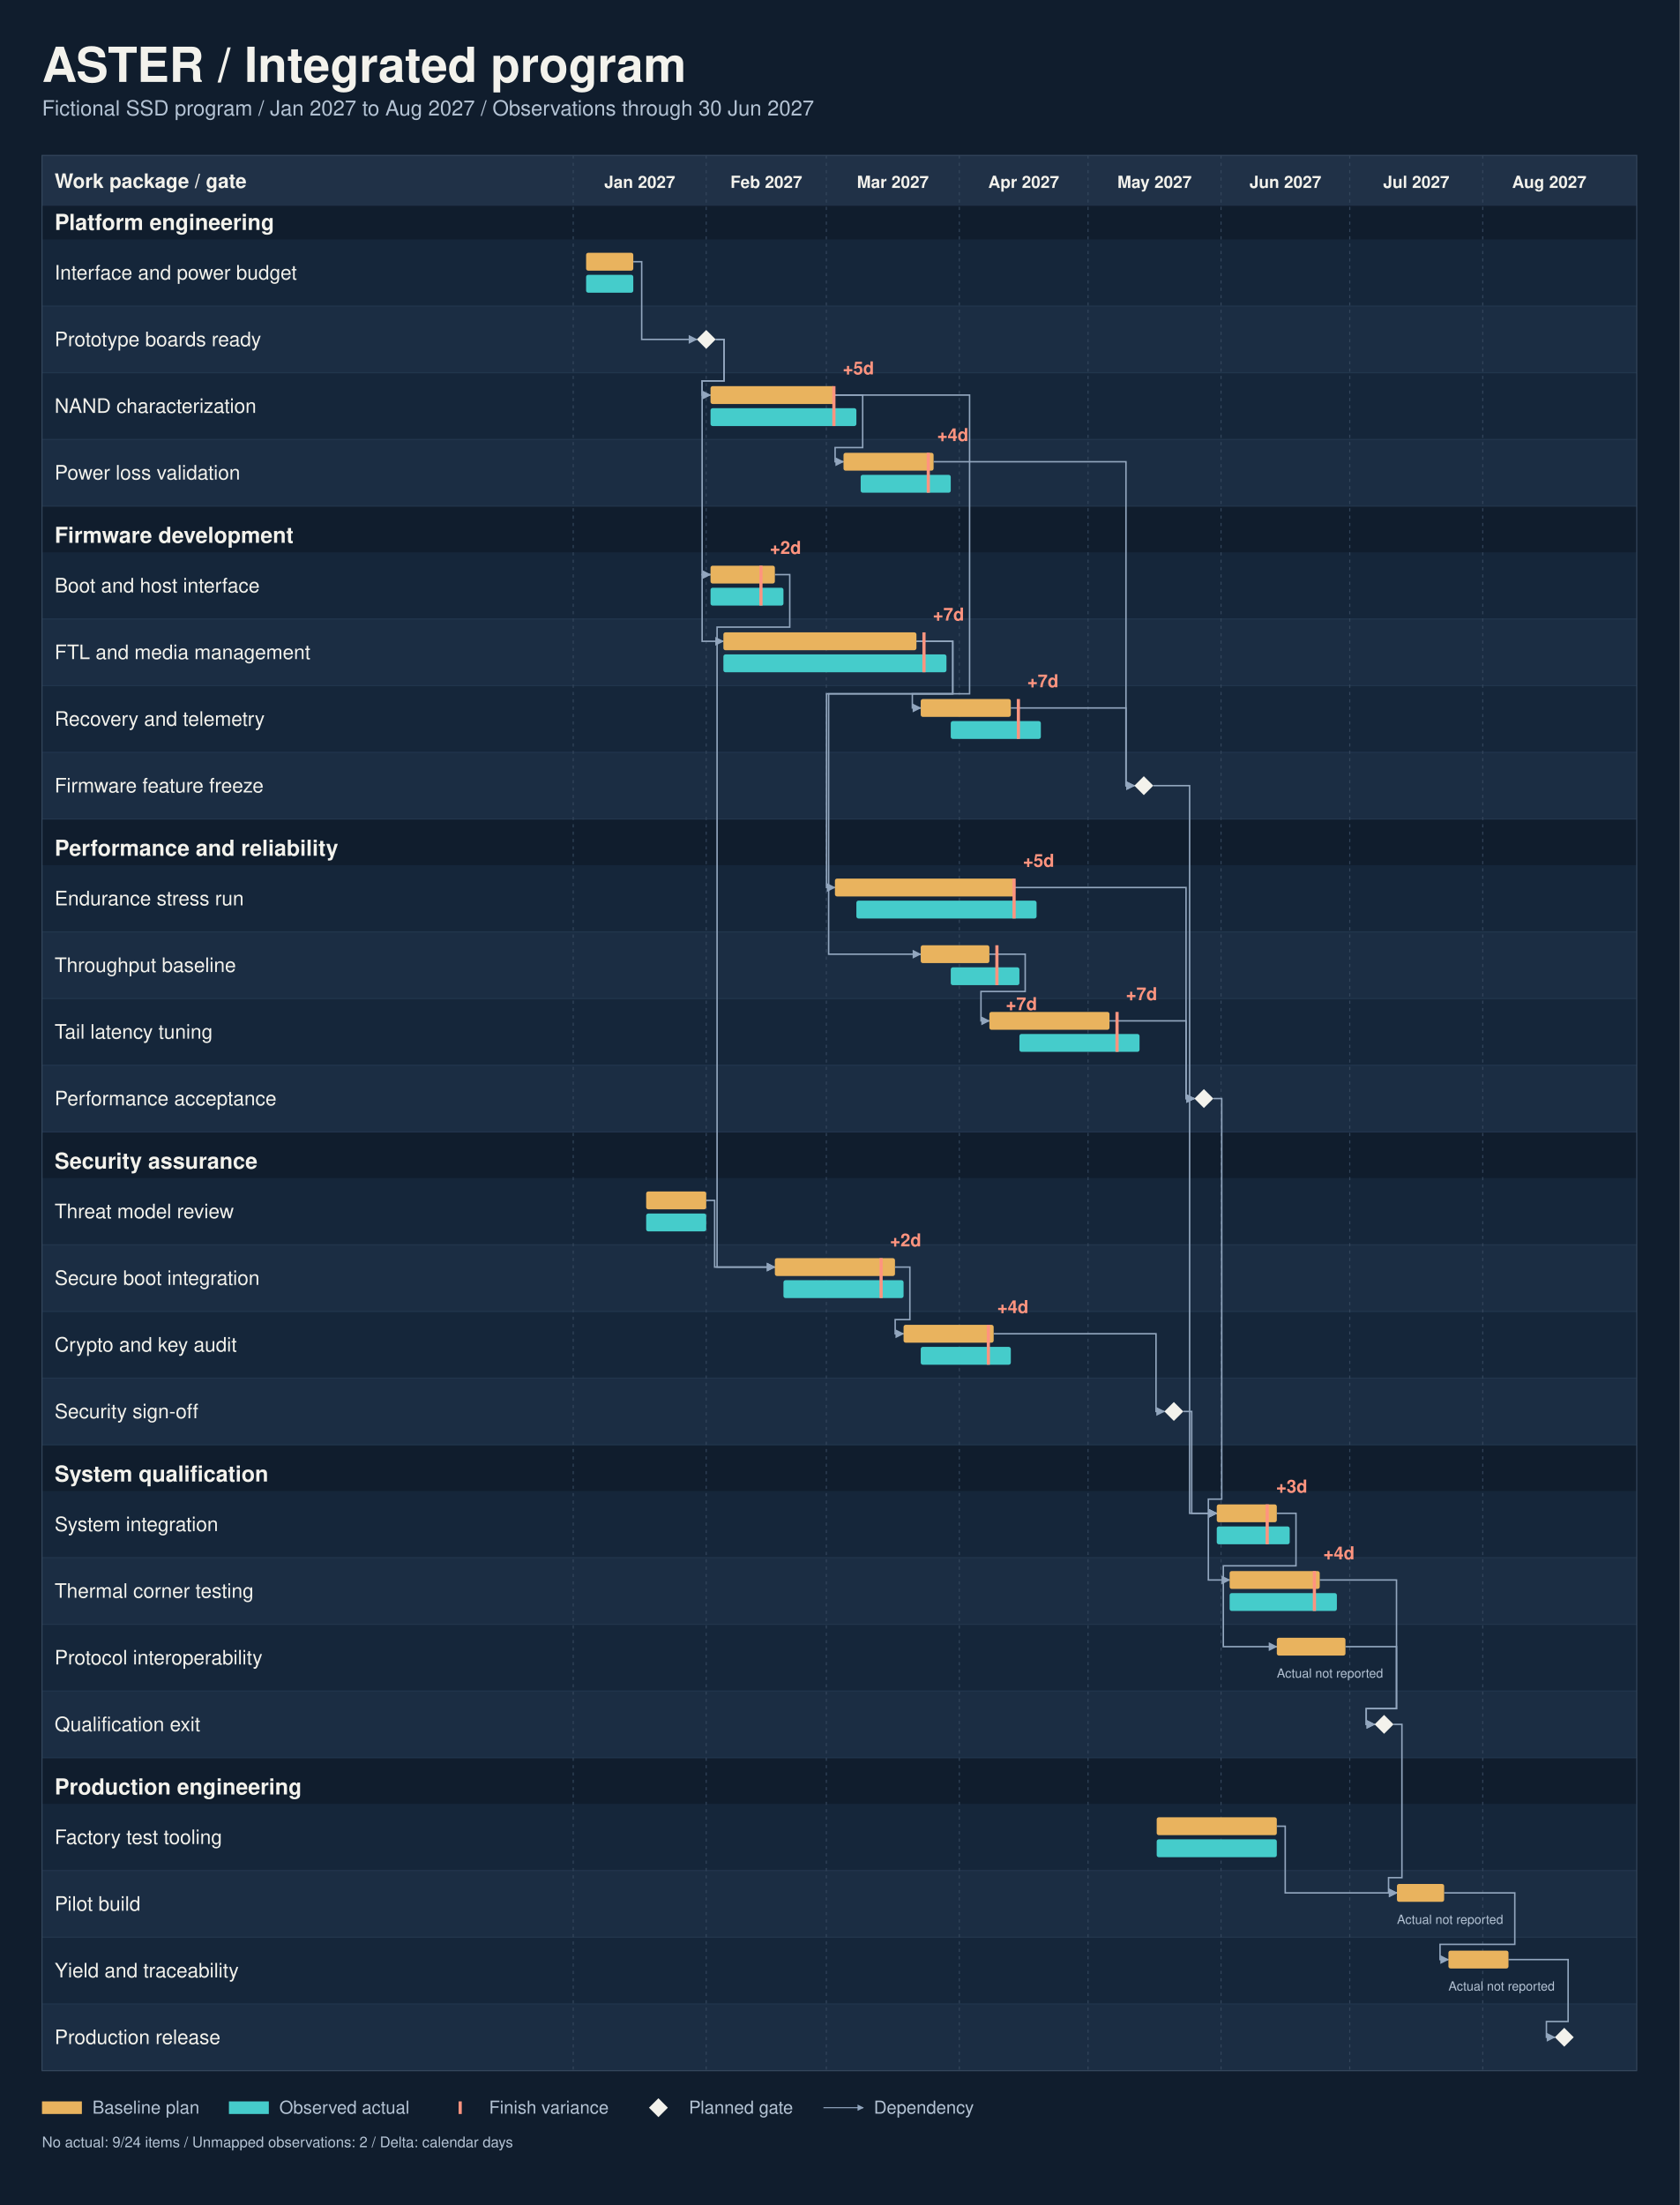
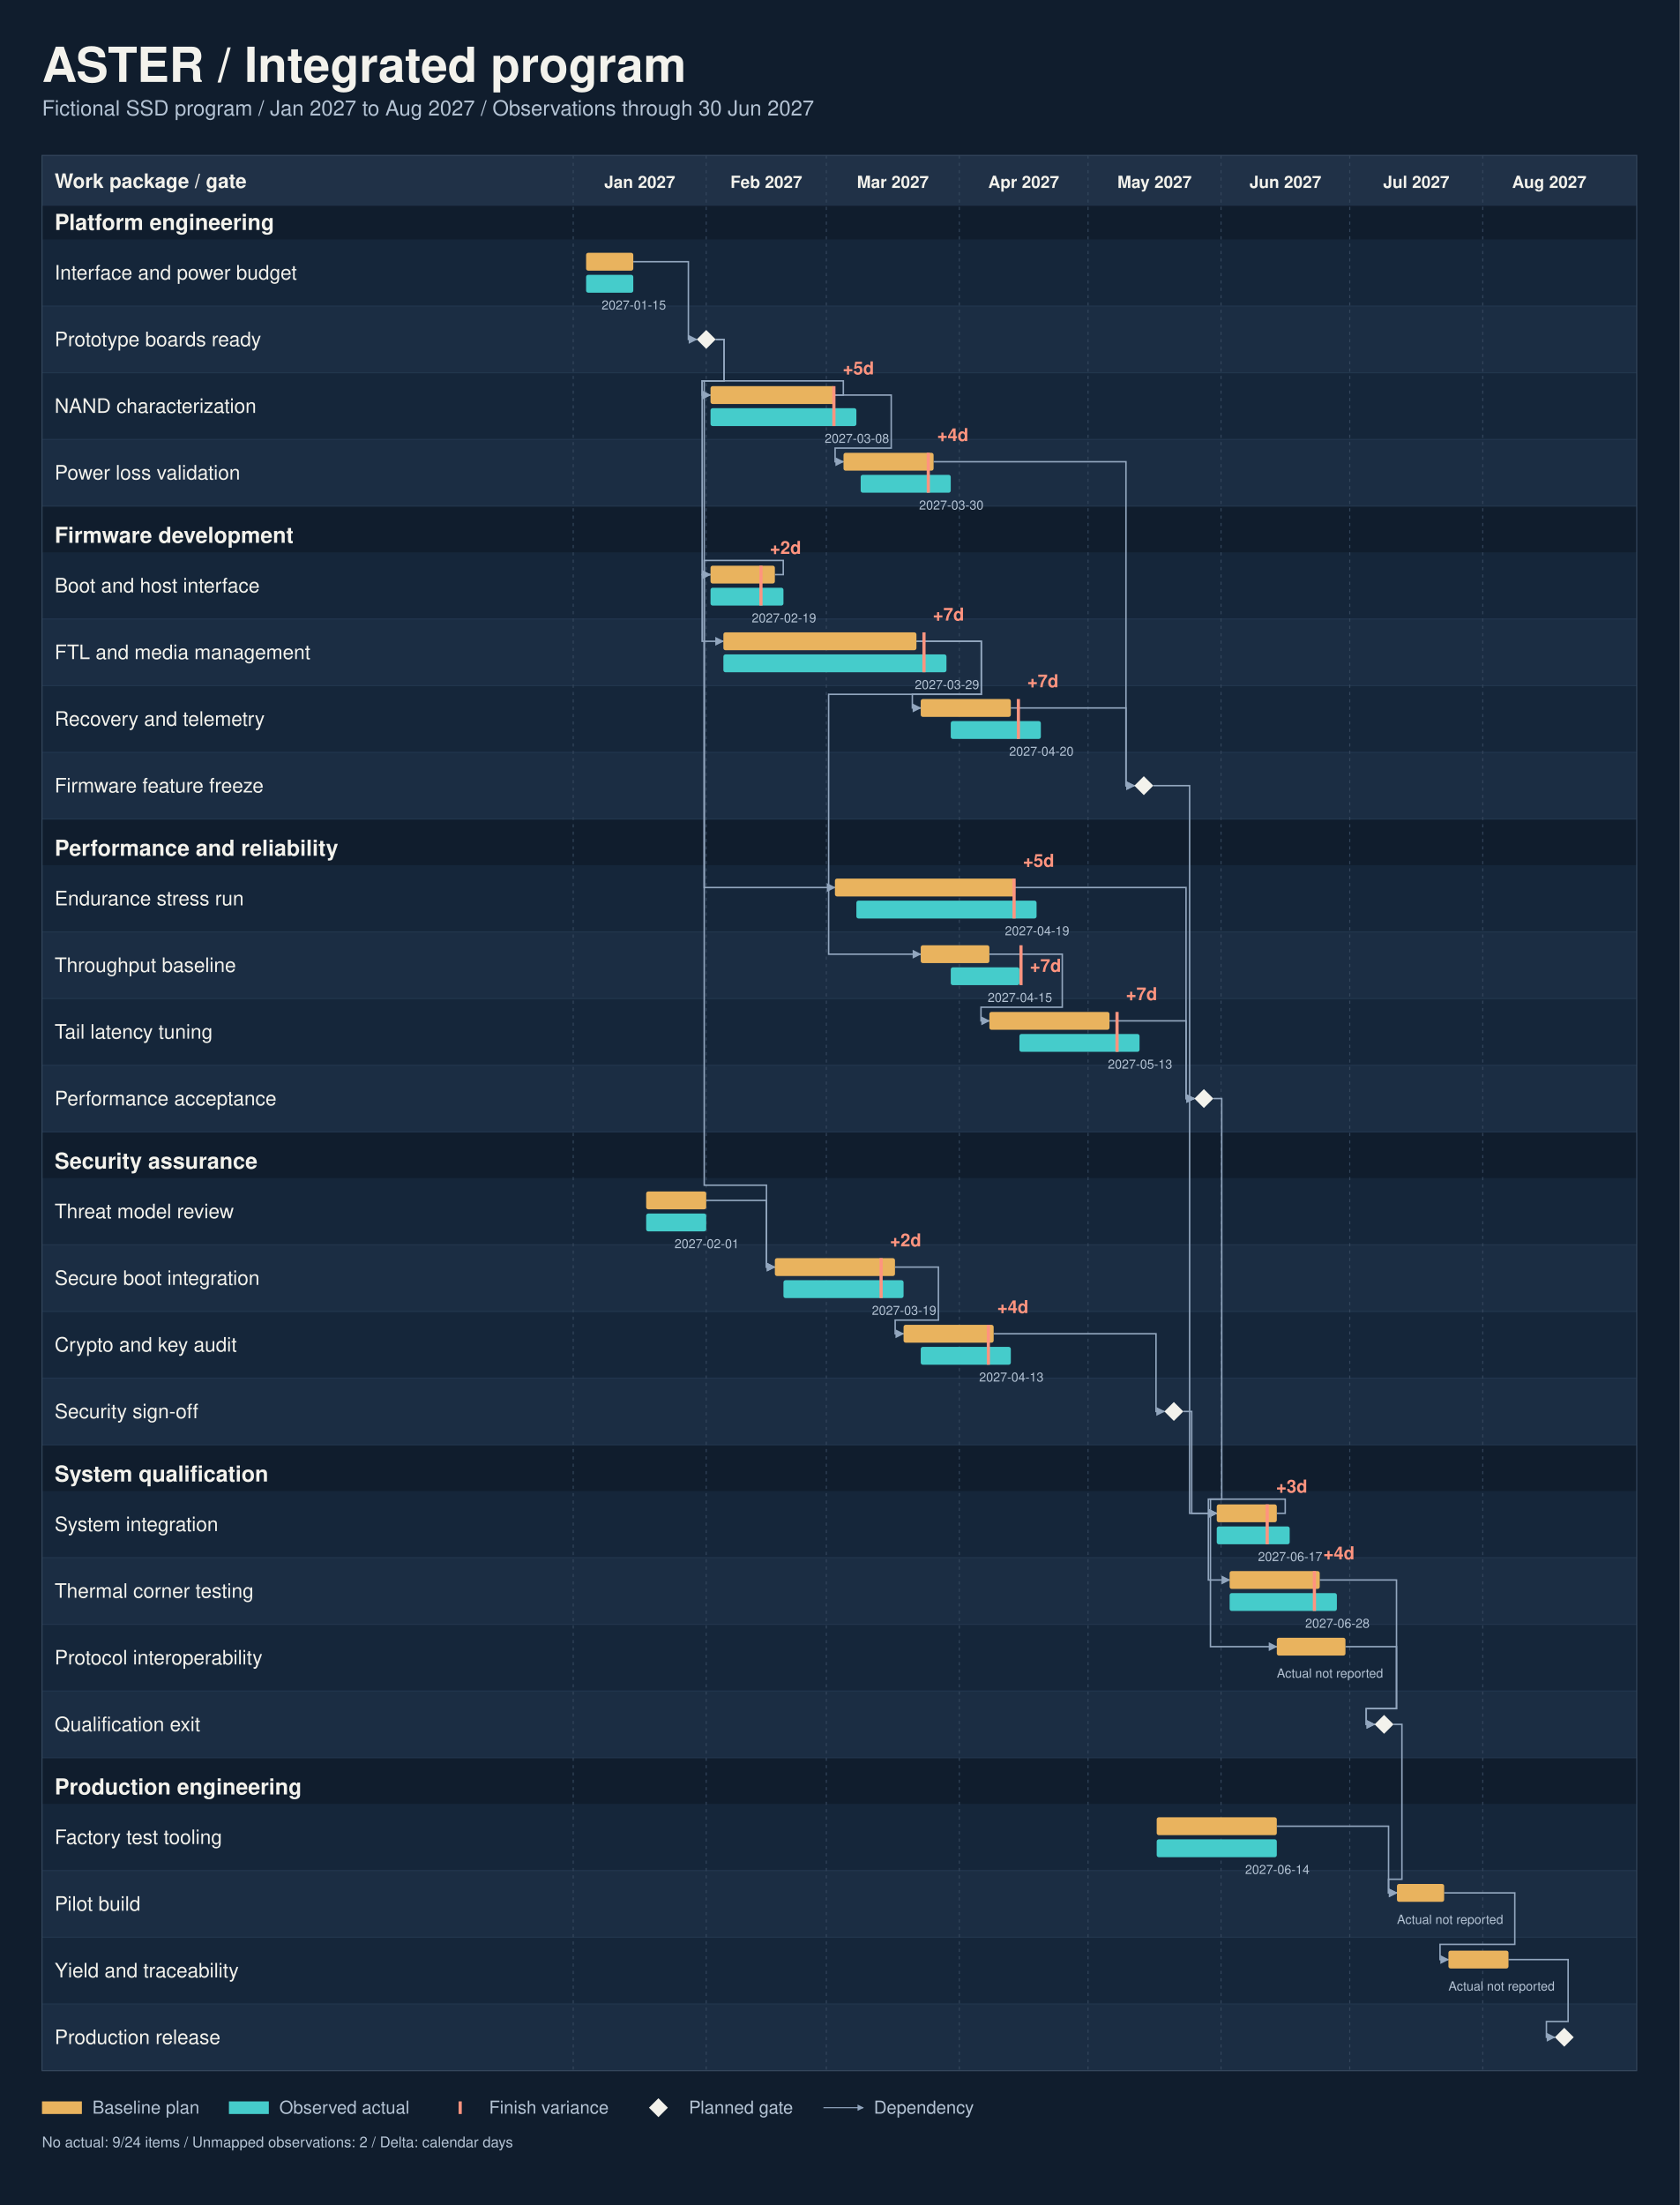
<svg xmlns="http://www.w3.org/2000/svg" width="1600" height="2100" viewBox="0 0 1600 2100" role="img" aria-labelledby="title desc">
  <defs>
    <marker id="dependency-arrow" markerWidth="6" markerHeight="6" refX="5.5" refY="3.0" orient="auto">
      <path d="M0 0L6 3.0L0 6Z" fill="#92A6BE" />
    </marker>
  </defs>
  <rect width="1600" height="2100" fill="#101D2D" />
  <text data-purpose="heading" data-source-ref="project" x="40" y="78" font-family="Nimbus Sans, Arial, sans-serif" font-size="46" font-weight="700" letter-spacing="0" fill="#F3F2EC" text-anchor="start">ASTER / Integrated program</text>
  <text data-purpose="subtitle" data-source-ref="view:window" x="40" y="110" font-family="Nimbus Sans, Arial, sans-serif" font-size="20" font-weight="400" letter-spacing="0" fill="#B4C3D4" text-anchor="start">Fictional SSD program / Jan 2027 to Aug 2027 / Observations through 30 Jun 2027</text>
  <rect data-purpose="table-header" data-source-ref="" x="40" y="148" width="1519" height="48" fill="#203147" />
  <text data-purpose="table-header" data-source-ref="" x="52" y="179" font-family="Nimbus Sans, Arial, sans-serif" font-size="19" font-weight="700" letter-spacing="0" fill="#F3F2EC" text-anchor="start">Work package / gate</text>
  <text data-purpose="group-header" data-source-ref="platform" x="52" y="219" font-family="Nimbus Sans, Arial, sans-serif" font-size="21" font-weight="700" letter-spacing="0" fill="#F3F2EC" text-anchor="start">Platform engineering</text>
  <rect data-purpose="group-surface" data-source-ref="platform" x="40" y="228" width="1519" height="254" fill="#15263A" opacity="1" />
  <path data-purpose="table-row" d="M40 291.5H1559" stroke="#22364D" />
  <rect data-purpose="row-shade" data-source-ref="board" x="40" y="291.5" width="1519" height="63.5" fill="#22364D" opacity="0.45" />
  <path data-purpose="table-row" d="M40 355H1559" stroke="#22364D" />
  <path data-purpose="table-row" d="M40 418.5H1559" stroke="#22364D" />
  <rect data-purpose="row-shade" data-source-ref="power" x="40" y="418.5" width="1519" height="63.5" fill="#22364D" opacity="0.45" />
  <path data-purpose="table-row" d="M40 482H1559" stroke="#22364D" />
  <text data-purpose="group-header" data-source-ref="firmware" x="52" y="517" font-family="Nimbus Sans, Arial, sans-serif" font-size="21" font-weight="700" letter-spacing="0" fill="#F3F2EC" text-anchor="start">Firmware development</text>
  <rect data-purpose="group-surface" data-source-ref="firmware" x="40" y="526" width="1519" height="254" fill="#15263A" opacity="1" />
  <path data-purpose="table-row" d="M40 589.5H1559" stroke="#22364D" />
  <rect data-purpose="row-shade" data-source-ref="ftl" x="40" y="589.5" width="1519" height="63.5" fill="#22364D" opacity="0.45" />
  <path data-purpose="table-row" d="M40 653H1559" stroke="#22364D" />
  <path data-purpose="table-row" d="M40 716.5H1559" stroke="#22364D" />
  <rect data-purpose="row-shade" data-source-ref="fw-freeze" x="40" y="716.5" width="1519" height="63.5" fill="#22364D" opacity="0.45" />
  <path data-purpose="table-row" d="M40 780H1559" stroke="#22364D" />
  <text data-purpose="group-header" data-source-ref="performance" x="52" y="815" font-family="Nimbus Sans, Arial, sans-serif" font-size="21" font-weight="700" letter-spacing="0" fill="#F3F2EC" text-anchor="start">Performance and reliability</text>
  <rect data-purpose="group-surface" data-source-ref="performance" x="40" y="824" width="1519" height="254" fill="#15263A" opacity="1" />
  <path data-purpose="table-row" d="M40 887.5H1559" stroke="#22364D" />
  <rect data-purpose="row-shade" data-source-ref="benchmark" x="40" y="887.5" width="1519" height="63.5" fill="#22364D" opacity="0.45" />
  <path data-purpose="table-row" d="M40 951H1559" stroke="#22364D" />
  <path data-purpose="table-row" d="M40 1014.5H1559" stroke="#22364D" />
  <rect data-purpose="row-shade" data-source-ref="perf-exit" x="40" y="1014.5" width="1519" height="63.5" fill="#22364D" opacity="0.45" />
  <path data-purpose="table-row" d="M40 1078H1559" stroke="#22364D" />
  <text data-purpose="group-header" data-source-ref="security" x="52" y="1113" font-family="Nimbus Sans, Arial, sans-serif" font-size="21" font-weight="700" letter-spacing="0" fill="#F3F2EC" text-anchor="start">Security assurance</text>
  <rect data-purpose="group-surface" data-source-ref="security" x="40" y="1122" width="1519" height="254" fill="#15263A" opacity="1" />
  <path data-purpose="table-row" d="M40 1185.5H1559" stroke="#22364D" />
  <rect data-purpose="row-shade" data-source-ref="secure-boot" x="40" y="1185.5" width="1519" height="63.5" fill="#22364D" opacity="0.45" />
  <path data-purpose="table-row" d="M40 1249H1559" stroke="#22364D" />
  <path data-purpose="table-row" d="M40 1312.5H1559" stroke="#22364D" />
  <rect data-purpose="row-shade" data-source-ref="security-exit" x="40" y="1312.5" width="1519" height="63.5" fill="#22364D" opacity="0.45" />
  <path data-purpose="table-row" d="M40 1376H1559" stroke="#22364D" />
  <text data-purpose="group-header" data-source-ref="qualification" x="52" y="1411" font-family="Nimbus Sans, Arial, sans-serif" font-size="21" font-weight="700" letter-spacing="0" fill="#F3F2EC" text-anchor="start">System qualification</text>
  <rect data-purpose="group-surface" data-source-ref="qualification" x="40" y="1420" width="1519" height="254" fill="#15263A" opacity="1" />
  <path data-purpose="table-row" d="M40 1483.5H1559" stroke="#22364D" />
  <rect data-purpose="row-shade" data-source-ref="thermal" x="40" y="1483.5" width="1519" height="63.5" fill="#22364D" opacity="0.45" />
  <path data-purpose="table-row" d="M40 1547H1559" stroke="#22364D" />
  <path data-purpose="table-row" d="M40 1610.5H1559" stroke="#22364D" />
  <rect data-purpose="row-shade" data-source-ref="qual-exit" x="40" y="1610.5" width="1519" height="63.5" fill="#22364D" opacity="0.45" />
  <path data-purpose="table-row" d="M40 1674H1559" stroke="#22364D" />
  <text data-purpose="group-header" data-source-ref="production" x="52" y="1709" font-family="Nimbus Sans, Arial, sans-serif" font-size="21" font-weight="700" letter-spacing="0" fill="#F3F2EC" text-anchor="start">Production engineering</text>
  <rect data-purpose="group-surface" data-source-ref="production" x="40" y="1718" width="1519" height="254" fill="#15263A" opacity="1" />
  <path data-purpose="table-row" d="M40 1781.5H1559" stroke="#22364D" />
  <rect data-purpose="row-shade" data-source-ref="pilot" x="40" y="1781.5" width="1519" height="63.5" fill="#22364D" opacity="0.45" />
  <path data-purpose="table-row" d="M40 1845H1559" stroke="#22364D" />
  <path data-purpose="table-row" d="M40 1908.5H1559" stroke="#22364D" />
  <rect data-purpose="row-shade" data-source-ref="release" x="40" y="1908.5" width="1519" height="63.5" fill="#22364D" opacity="0.45" />
  <path data-purpose="table-row" d="M40 1972H1559" stroke="#22364D" />
  <text data-purpose="axis-band" data-source-ref="" x="609.34" y="179" font-family="Nimbus Sans, Arial, sans-serif" font-size="16" font-weight="700" letter-spacing="0" fill="#F3F2EC" text-anchor="middle">Jan 2027</text>
  <text data-purpose="axis-band" data-source-ref="" x="729.89" y="179" font-family="Nimbus Sans, Arial, sans-serif" font-size="16" font-weight="700" letter-spacing="0" fill="#F3F2EC" text-anchor="middle">Feb 2027</text>
  <text data-purpose="axis-band" data-source-ref="" x="850.44" y="179" font-family="Nimbus Sans, Arial, sans-serif" font-size="16" font-weight="700" letter-spacing="0" fill="#F3F2EC" text-anchor="middle">Mar 2027</text>
  <text data-purpose="axis-band" data-source-ref="" x="975.07" y="179" font-family="Nimbus Sans, Arial, sans-serif" font-size="16" font-weight="700" letter-spacing="0" fill="#F3F2EC" text-anchor="middle">Apr 2027</text>
  <text data-purpose="axis-band" data-source-ref="" x="1099.71" y="179" font-family="Nimbus Sans, Arial, sans-serif" font-size="16" font-weight="700" letter-spacing="0" fill="#F3F2EC" text-anchor="middle">May 2027</text>
  <text data-purpose="axis-band" data-source-ref="" x="1224.35" y="179" font-family="Nimbus Sans, Arial, sans-serif" font-size="16" font-weight="700" letter-spacing="0" fill="#F3F2EC" text-anchor="middle">Jun 2027</text>
  <text data-purpose="axis-band" data-source-ref="" x="1348.98" y="179" font-family="Nimbus Sans, Arial, sans-serif" font-size="16" font-weight="700" letter-spacing="0" fill="#F3F2EC" text-anchor="middle">Jul 2027</text>
  <text data-purpose="axis-band" data-source-ref="" x="1475.66" y="179" font-family="Nimbus Sans, Arial, sans-serif" font-size="16" font-weight="700" letter-spacing="0" fill="#F3F2EC" text-anchor="middle">Aug 2027</text>
  <path data-purpose="axis-major" data-scale-id="primary" d="M546 148V1972" stroke="#34465C" stroke-dasharray="3 4" />
  <path data-purpose="axis-major" data-scale-id="primary" d="M672.68 148V1972" stroke="#34465C" stroke-dasharray="3 4" />
  <path data-purpose="axis-major" data-scale-id="primary" d="M787.1 148V1972" stroke="#34465C" stroke-dasharray="3 4" />
  <path data-purpose="axis-major" data-scale-id="primary" d="M913.78 148V1972" stroke="#34465C" stroke-dasharray="3 4" />
  <path data-purpose="axis-major" data-scale-id="primary" d="M1036.37 148V1972" stroke="#34465C" stroke-dasharray="3 4" />
  <path data-purpose="axis-major" data-scale-id="primary" d="M1163.05 148V1972" stroke="#34465C" stroke-dasharray="3 4" />
  <path data-purpose="axis-major" data-scale-id="primary" d="M1285.64 148V1972" stroke="#34465C" stroke-dasharray="3 4" />
  <path data-purpose="axis-major" data-scale-id="primary" d="M1412.32 148V1972" stroke="#34465C" stroke-dasharray="3 4" />
  <rect data-purpose="table-frame" x="40" y="148" width="1519" height="1824" fill="none" stroke="#34465C" />
-   <path data-purpose="routed-connector" data-source-ref="req-board" data-from-endpoint="end" data-to-endpoint="at" d="M603.21 249.25L611.21 249.25L611.21 323.25L655.68 323.25L663.68 323.25" fill="none" stroke="#92A6BE" stroke-width="1.4" marker-end="url(#dependency-arrow)" />
+   <path data-purpose="routed-connector" data-source-ref="req-board" data-from-endpoint="end" data-to-endpoint="at" d="M603.21 249.25L611.21 249.25L655.68 249.25L655.68 323.25L663.68 323.25" fill="none" stroke="#92A6BE" stroke-width="1.4" marker-end="url(#dependency-arrow)" />
  <path data-purpose="routed-connector" data-source-ref="board-nand" data-from-endpoint="at" data-to-endpoint="start" d="M681.68 323.25L689.68 323.25L689.68 362.75L668.77 362.75L668.77 376.25L676.77 376.25" fill="none" stroke="#92A6BE" stroke-width="1.4" marker-end="url(#dependency-arrow)" />
-   <path data-purpose="routed-connector" data-source-ref="nand-power" data-from-endpoint="end" data-to-endpoint="start" d="M795.27 376.25L803.27 376.25L821.7 376.25L821.7 426.25L795.44 426.25L795.44 439.75L803.44 439.75" fill="none" stroke="#92A6BE" stroke-width="1.4" marker-end="url(#dependency-arrow)" />
+   <path data-purpose="routed-connector" data-source-ref="nand-power" data-from-endpoint="end" data-to-endpoint="start" d="M795.27 376.25L803.27 376.25L848.89 376.25L848.89 426.75L795.44 426.75L795.44 439.75L803.44 439.75" fill="none" stroke="#92A6BE" stroke-width="1.4" marker-end="url(#dependency-arrow)" />
  <path data-purpose="routed-connector" data-source-ref="board-boot" data-from-endpoint="at" data-to-endpoint="start" d="M681.68 323.25L689.68 323.25L689.68 362.75L668.77 362.75L668.77 547.25L676.77 547.25" fill="none" stroke="#92A6BE" stroke-width="1.4" marker-end="url(#dependency-arrow)" />
  <path data-purpose="routed-connector" data-source-ref="boot-ftl" data-from-endpoint="start" data-to-endpoint="start" d="M676.77 547.25L668.77 547.25L668.77 610.75L681.02 610.75L689.02 610.75" fill="none" stroke="#92A6BE" stroke-width="1.4" marker-end="url(#dependency-arrow)" />
-   <path data-purpose="routed-connector" data-source-ref="ftl-recovery" data-from-endpoint="end" data-to-endpoint="start" d="M872.91 610.75L880.91 610.75L907.52 610.75L907.52 660.75L869 660.75L869 674.25L877 674.25" fill="none" stroke="#92A6BE" stroke-width="1.4" marker-end="url(#dependency-arrow)" />
+   <path data-purpose="routed-connector" data-source-ref="ftl-recovery" data-from-endpoint="end" data-to-endpoint="start" d="M872.91 610.75L880.91 610.75L934.7 610.75L934.7 661.25L869 661.25L869 674.25L877 674.25" fill="none" stroke="#92A6BE" stroke-width="1.4" marker-end="url(#dependency-arrow)" />
  <path data-purpose="routed-connector" data-source-ref="recovery-freeze" data-from-endpoint="end" data-to-endpoint="at" d="M962.81 674.25L970.81 674.25L1072.49 674.25L1072.49 748.25L1080.49 748.25" fill="none" stroke="#92A6BE" stroke-width="1.4" marker-end="url(#dependency-arrow)" />
  <path data-purpose="routed-connector" data-source-ref="power-freeze" data-from-endpoint="end" data-to-endpoint="at" d="M889.26 439.75L897.26 439.75L1072.49 439.75L1072.49 748.25L1080.49 748.25" fill="none" stroke="#92A6BE" stroke-width="1.4" marker-end="url(#dependency-arrow)" />
-   <path data-purpose="routed-connector" data-source-ref="ftl-benchmark" data-from-endpoint="end" data-to-endpoint="start" d="M872.91 610.75L880.91 610.75L907.52 610.75L907.52 660.75L789.27 660.75L789.27 908.75L869 908.75L877 908.75" fill="none" stroke="#92A6BE" stroke-width="1.4" marker-end="url(#dependency-arrow)" />
-   <path data-purpose="routed-connector" data-source-ref="benchmark-qos" data-from-endpoint="end" data-to-endpoint="start" d="M942.38 908.75L950.38 908.75L976.5 908.75L976.5 944.25L934.38 944.25L934.38 972.25L942.38 972.25" fill="none" stroke="#92A6BE" stroke-width="1.4" marker-end="url(#dependency-arrow)" />
-   <path data-purpose="routed-connector" data-source-ref="nand-endurance" data-from-endpoint="end" data-to-endpoint="start" d="M795.27 376.25L803.27 376.25L923.52 376.25L923.52 660.75L787.27 660.75L787.27 845.25L795.27 845.25" fill="none" stroke="#92A6BE" stroke-width="1.4" marker-end="url(#dependency-arrow)" />
+   <path data-purpose="routed-connector" data-source-ref="ftl-benchmark" data-from-endpoint="end" data-to-endpoint="start" d="M872.91 610.75L880.91 610.75L934.7 610.75L934.7 661.25L789.27 661.25L789.27 908.75L869 908.75L877 908.75" fill="none" stroke="#92A6BE" stroke-width="1.4" marker-end="url(#dependency-arrow)" />
+   <path data-purpose="routed-connector" data-source-ref="benchmark-qos" data-from-endpoint="end" data-to-endpoint="start" d="M942.38 908.75L950.38 908.75L1011.82 908.75L1011.82 959.25L934.38 959.25L934.38 972.25L942.38 972.25" fill="none" stroke="#92A6BE" stroke-width="1.4" marker-end="url(#dependency-arrow)" />
+   <path data-purpose="routed-connector" data-source-ref="nand-endurance" data-from-endpoint="end" data-to-endpoint="start" d="M795.27 376.25L803.27 376.25L803.27 362.75L670.77 362.75L670.77 845.25L787.27 845.25L795.27 845.25" fill="none" stroke="#92A6BE" stroke-width="1.4" marker-end="url(#dependency-arrow)" />
  <path data-purpose="routed-connector" data-source-ref="qos-perf" data-from-endpoint="end" data-to-endpoint="at" d="M1056.8 972.25L1064.8 972.25L1129.7 972.25L1129.7 1046.25L1137.7 1046.25" fill="none" stroke="#92A6BE" stroke-width="1.4" marker-end="url(#dependency-arrow)" />
  <path data-purpose="routed-connector" data-source-ref="endurance-perf" data-from-endpoint="end" data-to-endpoint="at" d="M966.9 845.25L974.9 845.25L1129.7 845.25L1129.7 1046.25L1137.7 1046.25" fill="none" stroke="#92A6BE" stroke-width="1.4" marker-end="url(#dependency-arrow)" />
-   <path data-purpose="routed-connector" data-source-ref="threat-secure" data-from-endpoint="end" data-to-endpoint="start" d="M672.68 1143.25L680.68 1143.25L680.68 1206.75L730.06 1206.75L738.06 1206.75" fill="none" stroke="#92A6BE" stroke-width="1.4" marker-end="url(#dependency-arrow)" />
-   <path data-purpose="routed-connector" data-source-ref="boot-secure" data-from-endpoint="end" data-to-endpoint="start" d="M738.06 547.25L746.06 547.25L752.23 547.25L752.23 597.25L683.02 597.25L683.02 1206.75L730.06 1206.75L738.06 1206.75" fill="none" stroke="#92A6BE" stroke-width="1.4" marker-end="url(#dependency-arrow)" />
-   <path data-purpose="routed-connector" data-source-ref="secure-crypto" data-from-endpoint="end" data-to-endpoint="start" d="M852.48 1206.75L860.48 1206.75L866.65 1206.75L866.65 1256.75L852.65 1256.75L852.65 1270.25L860.65 1270.25" fill="none" stroke="#92A6BE" stroke-width="1.4" marker-end="url(#dependency-arrow)" />
+   <path data-purpose="routed-connector" data-source-ref="threat-secure" data-from-endpoint="end" data-to-endpoint="start" d="M672.68 1143.25L680.68 1143.25L730.06 1143.25L730.06 1206.75L738.06 1206.75" fill="none" stroke="#92A6BE" stroke-width="1.4" marker-end="url(#dependency-arrow)" />
+   <path data-purpose="routed-connector" data-source-ref="boot-secure" data-from-endpoint="end" data-to-endpoint="start" d="M738.06 547.25L746.06 547.25L746.06 533.75L670.77 533.75L670.77 1128.75L730.06 1128.75L730.06 1206.75L738.06 1206.75" fill="none" stroke="#92A6BE" stroke-width="1.4" marker-end="url(#dependency-arrow)" />
+   <path data-purpose="routed-connector" data-source-ref="secure-crypto" data-from-endpoint="end" data-to-endpoint="start" d="M852.48 1206.75L860.48 1206.75L893.84 1206.75L893.84 1257.25L852.65 1257.25L852.65 1270.25L860.65 1270.25" fill="none" stroke="#92A6BE" stroke-width="1.4" marker-end="url(#dependency-arrow)" />
  <path data-purpose="routed-connector" data-source-ref="crypto-security" data-from-endpoint="end" data-to-endpoint="at" d="M946.47 1270.25L954.47 1270.25L1101.1 1270.25L1101.1 1344.25L1109.1 1344.25" fill="none" stroke="#92A6BE" stroke-width="1.4" marker-end="url(#dependency-arrow)" />
  <path data-purpose="routed-connector" data-source-ref="fw-integration" data-from-endpoint="at" data-to-endpoint="start" d="M1098.49 748.25L1106.49 748.25L1133.1 748.25L1133.1 1441.25L1150.96 1441.25L1158.96 1441.25" fill="none" stroke="#92A6BE" stroke-width="1.4" marker-end="url(#dependency-arrow)" />
  <path data-purpose="routed-connector" data-source-ref="perf-integration" data-from-endpoint="at" data-to-endpoint="start" d="M1155.7 1046.25L1163.7 1046.25L1163.7 1427.75L1150.96 1427.75L1150.96 1441.25L1158.96 1441.25" fill="none" stroke="#92A6BE" stroke-width="1.4" marker-end="url(#dependency-arrow)" />
  <path data-purpose="routed-connector" data-source-ref="security-integration" data-from-endpoint="at" data-to-endpoint="start" d="M1127.1 1344.25L1135.1 1344.25L1135.1 1441.25L1150.96 1441.25L1158.96 1441.25" fill="none" stroke="#92A6BE" stroke-width="1.4" marker-end="url(#dependency-arrow)" />
  <path data-purpose="routed-connector" data-source-ref="integration-thermal" data-from-endpoint="start" data-to-endpoint="start" d="M1158.96 1441.25L1150.96 1441.25L1150.96 1504.75L1163.22 1504.75L1171.22 1504.75" fill="none" stroke="#92A6BE" stroke-width="1.4" marker-end="url(#dependency-arrow)" />
-   <path data-purpose="routed-connector" data-source-ref="integration-compliance" data-from-endpoint="end" data-to-endpoint="start" d="M1216.17 1441.25L1224.17 1441.25L1234.43 1441.25L1234.43 1491.25L1165.22 1491.25L1165.22 1568.25L1208.17 1568.25L1216.17 1568.25" fill="none" stroke="#92A6BE" stroke-width="1.4" marker-end="url(#dependency-arrow)" />
+   <path data-purpose="routed-connector" data-source-ref="integration-compliance" data-from-endpoint="end" data-to-endpoint="start" d="M1216.17 1441.25L1224.17 1441.25L1224.17 1427.75L1152.96 1427.75L1152.96 1568.25L1208.17 1568.25L1216.17 1568.25" fill="none" stroke="#92A6BE" stroke-width="1.4" marker-end="url(#dependency-arrow)" />
  <path data-purpose="routed-connector" data-source-ref="thermal-qual" data-from-endpoint="end" data-to-endpoint="at" d="M1257.04 1504.75L1265.04 1504.75L1330.17 1504.75L1330.17 1627.25L1301.33 1627.25L1301.33 1642.25L1309.33 1642.25" fill="none" stroke="#92A6BE" stroke-width="1.4" marker-end="url(#dependency-arrow)" />
  <path data-purpose="routed-connector" data-source-ref="compliance-qual" data-from-endpoint="end" data-to-endpoint="at" d="M1281.56 1568.25L1289.56 1568.25L1330.17 1568.25L1330.17 1627.25L1301.33 1627.25L1301.33 1642.25L1309.33 1642.25" fill="none" stroke="#92A6BE" stroke-width="1.4" marker-end="url(#dependency-arrow)" />
-   <path data-purpose="routed-connector" data-source-ref="tooling-pilot" data-from-endpoint="end" data-to-endpoint="start" d="M1216.17 1739.25L1224.17 1739.25L1224.17 1802.75L1322.59 1802.75L1330.59 1802.75" fill="none" stroke="#92A6BE" stroke-width="1.4" marker-end="url(#dependency-arrow)" />
-   <path data-purpose="routed-connector" data-source-ref="qual-pilot" data-from-endpoint="at" data-to-endpoint="start" d="M1327.33 1642.25L1335.33 1642.25L1335.33 1788.25L1322.59 1788.25L1322.59 1802.75L1330.59 1802.75" fill="none" stroke="#92A6BE" stroke-width="1.4" marker-end="url(#dependency-arrow)" />
+   <path data-purpose="routed-connector" data-source-ref="tooling-pilot" data-from-endpoint="end" data-to-endpoint="start" d="M1216.17 1739.25L1224.17 1739.25L1322.59 1739.25L1322.59 1802.75L1330.59 1802.75" fill="none" stroke="#92A6BE" stroke-width="1.4" marker-end="url(#dependency-arrow)" />
+   <path data-purpose="routed-connector" data-source-ref="qual-pilot" data-from-endpoint="at" data-to-endpoint="start" d="M1327.33 1642.25L1335.33 1642.25L1335.33 1789.75L1322.59 1789.75L1322.59 1802.75L1330.59 1802.75" fill="none" stroke="#92A6BE" stroke-width="1.4" marker-end="url(#dependency-arrow)" />
  <path data-purpose="routed-connector" data-source-ref="pilot-yield" data-from-endpoint="end" data-to-endpoint="start" d="M1375.54 1802.75L1383.54 1802.75L1442.84 1802.75L1442.84 1851.75L1371.63 1851.75L1371.63 1866.25L1379.63 1866.25" fill="none" stroke="#92A6BE" stroke-width="1.4" marker-end="url(#dependency-arrow)" />
  <path data-purpose="routed-connector" data-source-ref="yield-release" data-from-endpoint="end" data-to-endpoint="at" d="M1436.84 1866.25L1444.84 1866.25L1493.63 1866.25L1493.63 1925.25L1472.96 1925.25L1472.96 1940.25L1480.96 1940.25" fill="none" stroke="#92A6BE" stroke-width="1.4" marker-end="url(#dependency-arrow)" />
  <text data-box-x="52" data-box-width="462" data-purpose="table-cell" data-source-ref="requirements" x="52" y="266.21" font-family="Nimbus Sans, Arial, sans-serif" font-size="19" font-weight="400" letter-spacing="0" fill="#F3F2EC" text-anchor="start">Interface and power budget</text>
  <rect data-purpose="planned" data-source-ref="requirements" x="558.26" y="240.75" width="44.95" height="17" fill="#E9B35E" rx="2" />
  <rect data-purpose="actual" data-source-ref="requirements" x="558.26" y="261.75" width="44.95" height="17" fill="#45CCCB" rx="2" />
+   <text data-purpose="actual-date" data-source-ref="requirements" x="573.03" y="294.75" font-family="Nimbus Sans, Arial, sans-serif" font-size="12" font-weight="400" letter-spacing="0" fill="#B4C3D4" text-anchor="start">2027-01-15</text>
  <text data-box-x="52" data-box-width="462" data-purpose="table-cell" data-source-ref="board" x="52" y="329.71" font-family="Nimbus Sans, Arial, sans-serif" font-size="19" font-weight="400" letter-spacing="0" fill="#F3F2EC" text-anchor="start">Prototype boards ready</text>
  <path data-purpose="planned" data-source-ref="board" d="M672.68 314.25l9 9l-9 9l-9 -9Z" fill="#F3F2EC" />
  <text data-box-x="52" data-box-width="462" data-purpose="table-cell" data-source-ref="nand" x="52" y="393.21" font-family="Nimbus Sans, Arial, sans-serif" font-size="19" font-weight="400" letter-spacing="0" fill="#F3F2EC" text-anchor="start">NAND characterization</text>
  <rect data-purpose="planned" data-source-ref="nand" x="676.77" y="367.75" width="118.51" height="17" fill="#E9B35E" rx="2" />
  <rect data-purpose="actual" data-source-ref="nand" x="676.77" y="388.75" width="138.94" height="17" fill="#45CCCB" rx="2" />
+   <text data-purpose="actual-date" data-source-ref="nand" x="785.52" y="421.75" font-family="Nimbus Sans, Arial, sans-serif" font-size="12" font-weight="400" letter-spacing="0" fill="#B4C3D4" text-anchor="start">2027-03-08</text>
  <rect data-purpose="variance-marker" data-source-ref="nand" x="792.79" y="367.75" width="3" height="38" fill="#FF947F" />
  <text data-purpose="variance" data-source-ref="nand" x="802.79" y="356.55" font-family="Nimbus Sans, Arial, sans-serif" font-size="17" font-weight="700" letter-spacing="0" fill="#FF947F" text-anchor="start">+5d</text>
  <text data-box-x="52" data-box-width="462" data-purpose="table-cell" data-source-ref="power" x="52" y="456.71" font-family="Nimbus Sans, Arial, sans-serif" font-size="19" font-weight="400" letter-spacing="0" fill="#F3F2EC" text-anchor="start">Power loss validation</text>
  <rect data-purpose="planned" data-source-ref="power" x="803.44" y="431.25" width="85.81" height="17" fill="#E9B35E" rx="2" />
  <rect data-purpose="actual" data-source-ref="power" x="819.79" y="452.25" width="85.81" height="17" fill="#45CCCB" rx="2" />
+   <text data-purpose="actual-date" data-source-ref="power" x="875.42" y="485.25" font-family="Nimbus Sans, Arial, sans-serif" font-size="12" font-weight="400" letter-spacing="0" fill="#B4C3D4" text-anchor="start">2027-03-30</text>
  <rect data-purpose="variance-marker" data-source-ref="power" x="882.69" y="431.25" width="3" height="38" fill="#FF947F" />
  <text data-purpose="variance" data-source-ref="power" x="892.69" y="420.05" font-family="Nimbus Sans, Arial, sans-serif" font-size="17" font-weight="700" letter-spacing="0" fill="#FF947F" text-anchor="start">+4d</text>
  <text data-box-x="52" data-box-width="462" data-purpose="table-cell" data-source-ref="boot" x="52" y="564.21" font-family="Nimbus Sans, Arial, sans-serif" font-size="19" font-weight="400" letter-spacing="0" fill="#F3F2EC" text-anchor="start">Boot and host interface</text>
  <rect data-purpose="planned" data-source-ref="boot" x="676.77" y="538.75" width="61.3" height="17" fill="#E9B35E" rx="2" />
  <rect data-purpose="actual" data-source-ref="boot" x="676.77" y="559.75" width="69.47" height="17" fill="#45CCCB" rx="2" />
+   <text data-purpose="actual-date" data-source-ref="boot" x="716.05" y="592.75" font-family="Nimbus Sans, Arial, sans-serif" font-size="12" font-weight="400" letter-spacing="0" fill="#B4C3D4" text-anchor="start">2027-02-19</text>
  <rect data-purpose="variance-marker" data-source-ref="boot" x="723.32" y="538.75" width="3" height="38" fill="#FF947F" />
  <text data-purpose="variance" data-source-ref="boot" x="733.32" y="527.55" font-family="Nimbus Sans, Arial, sans-serif" font-size="17" font-weight="700" letter-spacing="0" fill="#FF947F" text-anchor="start">+2d</text>
  <text data-box-x="52" data-box-width="462" data-purpose="table-cell" data-source-ref="ftl" x="52" y="627.71" font-family="Nimbus Sans, Arial, sans-serif" font-size="19" font-weight="400" letter-spacing="0" fill="#F3F2EC" text-anchor="start">FTL and media management</text>
  <rect data-purpose="planned" data-source-ref="ftl" x="689.02" y="602.25" width="183.89" height="17" fill="#E9B35E" rx="2" />
  <rect data-purpose="actual" data-source-ref="ftl" x="689.02" y="623.25" width="212.49" height="17" fill="#45CCCB" rx="2" />
+   <text data-purpose="actual-date" data-source-ref="ftl" x="871.33" y="656.25" font-family="Nimbus Sans, Arial, sans-serif" font-size="12" font-weight="400" letter-spacing="0" fill="#B4C3D4" text-anchor="start">2027-03-29</text>
  <rect data-purpose="variance-marker" data-source-ref="ftl" x="878.6" y="602.25" width="3" height="38" fill="#FF947F" />
  <text data-purpose="variance" data-source-ref="ftl" x="888.6" y="591.05" font-family="Nimbus Sans, Arial, sans-serif" font-size="17" font-weight="700" letter-spacing="0" fill="#FF947F" text-anchor="start">+7d</text>
  <text data-box-x="52" data-box-width="462" data-purpose="table-cell" data-source-ref="recovery" x="52" y="691.21" font-family="Nimbus Sans, Arial, sans-serif" font-size="19" font-weight="400" letter-spacing="0" fill="#F3F2EC" text-anchor="start">Recovery and telemetry</text>
  <rect data-purpose="planned" data-source-ref="recovery" x="877" y="665.75" width="85.81" height="17" fill="#E9B35E" rx="2" />
  <rect data-purpose="actual" data-source-ref="recovery" x="905.6" y="686.75" width="85.81" height="17" fill="#45CCCB" rx="2" />
+   <text data-purpose="actual-date" data-source-ref="recovery" x="961.24" y="719.75" font-family="Nimbus Sans, Arial, sans-serif" font-size="12" font-weight="400" letter-spacing="0" fill="#B4C3D4" text-anchor="start">2027-04-20</text>
  <rect data-purpose="variance-marker" data-source-ref="recovery" x="968.5" y="665.75" width="3" height="38" fill="#FF947F" />
  <text data-purpose="variance" data-source-ref="recovery" x="978.5" y="654.55" font-family="Nimbus Sans, Arial, sans-serif" font-size="17" font-weight="700" letter-spacing="0" fill="#FF947F" text-anchor="start">+7d</text>
  <text data-box-x="52" data-box-width="462" data-purpose="table-cell" data-source-ref="fw-freeze" x="52" y="754.71" font-family="Nimbus Sans, Arial, sans-serif" font-size="19" font-weight="400" letter-spacing="0" fill="#F3F2EC" text-anchor="start">Firmware feature freeze</text>
  <path data-purpose="planned" data-source-ref="fw-freeze" d="M1089.49 739.25l9 9l-9 9l-9 -9Z" fill="#F3F2EC" />
  <text data-box-x="52" data-box-width="462" data-purpose="table-cell" data-source-ref="endurance" x="52" y="862.21" font-family="Nimbus Sans, Arial, sans-serif" font-size="19" font-weight="400" letter-spacing="0" fill="#F3F2EC" text-anchor="start">Endurance stress run</text>
  <rect data-purpose="planned" data-source-ref="endurance" x="795.27" y="836.75" width="171.63" height="17" fill="#E9B35E" rx="2" />
  <rect data-purpose="actual" data-source-ref="endurance" x="815.7" y="857.75" width="171.63" height="17" fill="#45CCCB" rx="2" />
+   <text data-purpose="actual-date" data-source-ref="endurance" x="957.15" y="890.75" font-family="Nimbus Sans, Arial, sans-serif" font-size="12" font-weight="400" letter-spacing="0" fill="#B4C3D4" text-anchor="start">2027-04-19</text>
  <rect data-purpose="variance-marker" data-source-ref="endurance" x="964.42" y="836.75" width="3" height="38" fill="#FF947F" />
  <text data-purpose="variance" data-source-ref="endurance" x="974.42" y="825.55" font-family="Nimbus Sans, Arial, sans-serif" font-size="17" font-weight="700" letter-spacing="0" fill="#FF947F" text-anchor="start">+5d</text>
  <text data-box-x="52" data-box-width="462" data-purpose="table-cell" data-source-ref="benchmark" x="52" y="925.71" font-family="Nimbus Sans, Arial, sans-serif" font-size="19" font-weight="400" letter-spacing="0" fill="#F3F2EC" text-anchor="start">Throughput baseline</text>
  <rect data-purpose="planned" data-source-ref="benchmark" x="877" y="900.25" width="65.38" height="17" fill="#E9B35E" rx="2" />
  <rect data-purpose="actual" data-source-ref="benchmark" x="905.6" y="921.25" width="65.38" height="17" fill="#45CCCB" rx="2" />
-   <rect data-purpose="variance-marker" data-source-ref="benchmark" x="948.07" y="900.25" width="3" height="38" fill="#FF947F" />
-   <text data-purpose="variance" data-source-ref="benchmark" x="958.07" y="962.05" font-family="Nimbus Sans, Arial, sans-serif" font-size="17" font-weight="700" letter-spacing="0" fill="#FF947F" text-anchor="start">+7d</text>
+   <text data-purpose="actual-date" data-source-ref="benchmark" x="940.8" y="954.25" font-family="Nimbus Sans, Arial, sans-serif" font-size="12" font-weight="400" letter-spacing="0" fill="#B4C3D4" text-anchor="start">2027-04-15</text>
+   <rect data-purpose="variance-marker" data-source-ref="benchmark" x="970.99" y="900.25" width="3" height="38" fill="#FF947F" />
+   <text data-purpose="variance" data-source-ref="benchmark" x="980.99" y="925.55" font-family="Nimbus Sans, Arial, sans-serif" font-size="17" font-weight="700" letter-spacing="0" fill="#FF947F" text-anchor="start">+7d</text>
  <text data-box-x="52" data-box-width="462" data-purpose="table-cell" data-source-ref="qos" x="52" y="989.21" font-family="Nimbus Sans, Arial, sans-serif" font-size="19" font-weight="400" letter-spacing="0" fill="#F3F2EC" text-anchor="start">Tail latency tuning</text>
  <rect data-purpose="planned" data-source-ref="qos" x="942.38" y="963.75" width="114.42" height="17" fill="#E9B35E" rx="2" />
  <rect data-purpose="actual" data-source-ref="qos" x="970.99" y="984.75" width="114.42" height="17" fill="#45CCCB" rx="2" />
+   <text data-purpose="actual-date" data-source-ref="qos" x="1055.22" y="1017.75" font-family="Nimbus Sans, Arial, sans-serif" font-size="12" font-weight="400" letter-spacing="0" fill="#B4C3D4" text-anchor="start">2027-05-13</text>
  <rect data-purpose="variance-marker" data-source-ref="qos" x="1062.49" y="963.75" width="3" height="38" fill="#FF947F" />
  <text data-purpose="variance" data-source-ref="qos" x="1072.49" y="952.55" font-family="Nimbus Sans, Arial, sans-serif" font-size="17" font-weight="700" letter-spacing="0" fill="#FF947F" text-anchor="start">+7d</text>
  <text data-box-x="52" data-box-width="462" data-purpose="table-cell" data-source-ref="perf-exit" x="52" y="1052.71" font-family="Nimbus Sans, Arial, sans-serif" font-size="19" font-weight="400" letter-spacing="0" fill="#F3F2EC" text-anchor="start">Performance acceptance</text>
  <path data-purpose="planned" data-source-ref="perf-exit" d="M1146.7 1037.25l9 9l-9 9l-9 -9Z" fill="#F3F2EC" />
  <text data-box-x="52" data-box-width="462" data-purpose="table-cell" data-source-ref="threat" x="52" y="1160.21" font-family="Nimbus Sans, Arial, sans-serif" font-size="19" font-weight="400" letter-spacing="0" fill="#F3F2EC" text-anchor="start">Threat model review</text>
  <rect data-purpose="planned" data-source-ref="threat" x="615.47" y="1134.75" width="57.21" height="17" fill="#E9B35E" rx="2" />
  <rect data-purpose="actual" data-source-ref="threat" x="615.47" y="1155.75" width="57.21" height="17" fill="#45CCCB" rx="2" />
+   <text data-purpose="actual-date" data-source-ref="threat" x="642.5" y="1188.75" font-family="Nimbus Sans, Arial, sans-serif" font-size="12" font-weight="400" letter-spacing="0" fill="#B4C3D4" text-anchor="start">2027-02-01</text>
  <text data-box-x="52" data-box-width="462" data-purpose="table-cell" data-source-ref="secure-boot" x="52" y="1223.71" font-family="Nimbus Sans, Arial, sans-serif" font-size="19" font-weight="400" letter-spacing="0" fill="#F3F2EC" text-anchor="start">Secure boot integration</text>
  <rect data-purpose="planned" data-source-ref="secure-boot" x="738.06" y="1198.25" width="114.42" height="17" fill="#E9B35E" rx="2" />
  <rect data-purpose="actual" data-source-ref="secure-boot" x="746.23" y="1219.25" width="114.42" height="17" fill="#45CCCB" rx="2" />
+   <text data-purpose="actual-date" data-source-ref="secure-boot" x="830.47" y="1252.25" font-family="Nimbus Sans, Arial, sans-serif" font-size="12" font-weight="400" letter-spacing="0" fill="#B4C3D4" text-anchor="start">2027-03-19</text>
  <rect data-purpose="variance-marker" data-source-ref="secure-boot" x="837.74" y="1198.25" width="3" height="38" fill="#FF947F" />
  <text data-purpose="variance" data-source-ref="secure-boot" x="847.74" y="1187.05" font-family="Nimbus Sans, Arial, sans-serif" font-size="17" font-weight="700" letter-spacing="0" fill="#FF947F" text-anchor="start">+2d</text>
  <text data-box-x="52" data-box-width="462" data-purpose="table-cell" data-source-ref="crypto" x="52" y="1287.21" font-family="Nimbus Sans, Arial, sans-serif" font-size="19" font-weight="400" letter-spacing="0" fill="#F3F2EC" text-anchor="start">Crypto and key audit</text>
  <rect data-purpose="planned" data-source-ref="crypto" x="860.65" y="1261.75" width="85.81" height="17" fill="#E9B35E" rx="2" />
  <rect data-purpose="actual" data-source-ref="crypto" x="877" y="1282.75" width="85.81" height="17" fill="#45CCCB" rx="2" />
+   <text data-purpose="actual-date" data-source-ref="crypto" x="932.63" y="1315.75" font-family="Nimbus Sans, Arial, sans-serif" font-size="12" font-weight="400" letter-spacing="0" fill="#B4C3D4" text-anchor="start">2027-04-13</text>
  <rect data-purpose="variance-marker" data-source-ref="crypto" x="939.9" y="1261.75" width="3" height="38" fill="#FF947F" />
  <text data-purpose="variance" data-source-ref="crypto" x="949.9" y="1250.55" font-family="Nimbus Sans, Arial, sans-serif" font-size="17" font-weight="700" letter-spacing="0" fill="#FF947F" text-anchor="start">+4d</text>
  <text data-box-x="52" data-box-width="462" data-purpose="table-cell" data-source-ref="security-exit" x="52" y="1350.71" font-family="Nimbus Sans, Arial, sans-serif" font-size="19" font-weight="400" letter-spacing="0" fill="#F3F2EC" text-anchor="start">Security sign-off</text>
  <path data-purpose="planned" data-source-ref="security-exit" d="M1118.1 1335.25l9 9l-9 9l-9 -9Z" fill="#F3F2EC" />
  <text data-box-x="52" data-box-width="462" data-purpose="table-cell" data-source-ref="integration" x="52" y="1458.21" font-family="Nimbus Sans, Arial, sans-serif" font-size="19" font-weight="400" letter-spacing="0" fill="#F3F2EC" text-anchor="start">System integration</text>
  <rect data-purpose="planned" data-source-ref="integration" x="1158.96" y="1432.75" width="57.21" height="17" fill="#E9B35E" rx="2" />
  <rect data-purpose="actual" data-source-ref="integration" x="1158.96" y="1453.75" width="69.47" height="17" fill="#45CCCB" rx="2" />
+   <text data-purpose="actual-date" data-source-ref="integration" x="1198.25" y="1486.75" font-family="Nimbus Sans, Arial, sans-serif" font-size="12" font-weight="400" letter-spacing="0" fill="#B4C3D4" text-anchor="start">2027-06-17</text>
  <rect data-purpose="variance-marker" data-source-ref="integration" x="1205.52" y="1432.75" width="3" height="38" fill="#FF947F" />
  <text data-purpose="variance" data-source-ref="integration" x="1215.52" y="1421.55" font-family="Nimbus Sans, Arial, sans-serif" font-size="17" font-weight="700" letter-spacing="0" fill="#FF947F" text-anchor="start">+3d</text>
  <text data-box-x="52" data-box-width="462" data-purpose="table-cell" data-source-ref="thermal" x="52" y="1521.71" font-family="Nimbus Sans, Arial, sans-serif" font-size="19" font-weight="400" letter-spacing="0" fill="#F3F2EC" text-anchor="start">Thermal corner testing</text>
  <rect data-purpose="planned" data-source-ref="thermal" x="1171.22" y="1496.25" width="85.81" height="17" fill="#E9B35E" rx="2" />
  <rect data-purpose="actual" data-source-ref="thermal" x="1171.22" y="1517.25" width="102.16" height="17" fill="#45CCCB" rx="2" />
+   <text data-purpose="actual-date" data-source-ref="thermal" x="1243.2" y="1550.25" font-family="Nimbus Sans, Arial, sans-serif" font-size="12" font-weight="400" letter-spacing="0" fill="#B4C3D4" text-anchor="start">2027-06-28</text>
  <rect data-purpose="variance-marker" data-source-ref="thermal" x="1250.47" y="1496.25" width="3" height="38" fill="#FF947F" />
  <text data-purpose="variance" data-source-ref="thermal" x="1260.47" y="1485.05" font-family="Nimbus Sans, Arial, sans-serif" font-size="17" font-weight="700" letter-spacing="0" fill="#FF947F" text-anchor="start">+4d</text>
  <text data-box-x="52" data-box-width="462" data-purpose="table-cell" data-source-ref="compliance" x="52" y="1585.21" font-family="Nimbus Sans, Arial, sans-serif" font-size="19" font-weight="400" letter-spacing="0" fill="#F3F2EC" text-anchor="start">Protocol interoperability</text>
  <rect data-purpose="planned" data-source-ref="compliance" x="1216.17" y="1559.75" width="65.38" height="17" fill="#E9B35E" rx="2" />
  <text data-purpose="missing-actual" data-source-ref="compliance" x="1216.17" y="1597.75" font-family="Nimbus Sans, Arial, sans-serif" font-size="12" font-weight="400" letter-spacing="0" fill="#B4C3D4" text-anchor="start">Actual not reported</text>
  <text data-box-x="52" data-box-width="462" data-purpose="table-cell" data-source-ref="qual-exit" x="52" y="1648.71" font-family="Nimbus Sans, Arial, sans-serif" font-size="19" font-weight="400" letter-spacing="0" fill="#F3F2EC" text-anchor="start">Qualification exit</text>
  <path data-purpose="planned" data-source-ref="qual-exit" d="M1318.33 1633.25l9 9l-9 9l-9 -9Z" fill="#F3F2EC" />
  <text data-box-x="52" data-box-width="462" data-purpose="table-cell" data-source-ref="tooling" x="52" y="1756.21" font-family="Nimbus Sans, Arial, sans-serif" font-size="19" font-weight="400" letter-spacing="0" fill="#F3F2EC" text-anchor="start">Factory test tooling</text>
  <rect data-purpose="planned" data-source-ref="tooling" x="1101.75" y="1730.75" width="114.42" height="17" fill="#E9B35E" rx="2" />
  <rect data-purpose="actual" data-source-ref="tooling" x="1101.75" y="1751.75" width="114.42" height="17" fill="#45CCCB" rx="2" />
+   <text data-purpose="actual-date" data-source-ref="tooling" x="1185.99" y="1784.75" font-family="Nimbus Sans, Arial, sans-serif" font-size="12" font-weight="400" letter-spacing="0" fill="#B4C3D4" text-anchor="start">2027-06-14</text>
  <text data-box-x="52" data-box-width="462" data-purpose="table-cell" data-source-ref="pilot" x="52" y="1819.71" font-family="Nimbus Sans, Arial, sans-serif" font-size="19" font-weight="400" letter-spacing="0" fill="#F3F2EC" text-anchor="start">Pilot build</text>
  <rect data-purpose="planned" data-source-ref="pilot" x="1330.59" y="1794.25" width="44.95" height="17" fill="#E9B35E" rx="2" />
  <text data-purpose="missing-actual" data-source-ref="pilot" x="1330.59" y="1832.25" font-family="Nimbus Sans, Arial, sans-serif" font-size="12" font-weight="400" letter-spacing="0" fill="#B4C3D4" text-anchor="start">Actual not reported</text>
  <text data-box-x="52" data-box-width="462" data-purpose="table-cell" data-source-ref="yield" x="52" y="1883.21" font-family="Nimbus Sans, Arial, sans-serif" font-size="19" font-weight="400" letter-spacing="0" fill="#F3F2EC" text-anchor="start">Yield and traceability</text>
  <rect data-purpose="planned" data-source-ref="yield" x="1379.63" y="1857.75" width="57.21" height="17" fill="#E9B35E" rx="2" />
  <text data-purpose="missing-actual" data-source-ref="yield" x="1379.63" y="1895.75" font-family="Nimbus Sans, Arial, sans-serif" font-size="12" font-weight="400" letter-spacing="0" fill="#B4C3D4" text-anchor="start">Actual not reported</text>
  <text data-box-x="52" data-box-width="462" data-purpose="table-cell" data-source-ref="release" x="52" y="1946.71" font-family="Nimbus Sans, Arial, sans-serif" font-size="19" font-weight="400" letter-spacing="0" fill="#F3F2EC" text-anchor="start">Production release</text>
  <path data-purpose="planned" data-source-ref="release" d="M1489.96 1931.25l9 9l-9 9l-9 -9Z" fill="#F3F2EC" />
  <rect data-purpose="legend-swatch" data-source-ref="" x="40" y="2001.33" width="38" height="12" fill="#E9B35E" />
  <text data-purpose="legend-label" data-source-ref="" x="88" y="2013" font-family="Nimbus Sans, Arial, sans-serif" font-size="17" font-weight="400" letter-spacing="0" fill="#B4C3D4" text-anchor="start">Baseline plan</text>
  <rect data-purpose="legend-swatch" data-source-ref="" x="218.05" y="2001.33" width="38" height="12" fill="#45CCCB" />
  <text data-purpose="legend-label" data-source-ref="" x="266.05" y="2013" font-family="Nimbus Sans, Arial, sans-serif" font-size="17" font-weight="400" letter-spacing="0" fill="#B4C3D4" text-anchor="start">Observed actual</text>
  <rect data-purpose="legend-swatch" data-source-ref="" x="436.83" y="2001.33" width="3" height="12" fill="#FF947F" />
  <text data-purpose="legend-label" data-source-ref="" x="465.83" y="2013" font-family="Nimbus Sans, Arial, sans-serif" font-size="17" font-weight="400" letter-spacing="0" fill="#B4C3D4" text-anchor="start">Finish variance</text>
  <path d="M627.14 1998.33l9.0 9.0l-9.0 9.0l-9.0 -9.0Z" fill="#F3F2EC" />
  <text data-purpose="legend-label" data-source-ref="" x="656.14" y="2013" font-family="Nimbus Sans, Arial, sans-serif" font-size="17" font-weight="400" letter-spacing="0" fill="#B4C3D4" text-anchor="start">Planned gate</text>
  <path d="M784.32 2007.33h38" stroke="#92A6BE" marker-end="url(#dependency-arrow)" />
  <text data-purpose="legend-label" data-source-ref="" x="832.32" y="2013" font-family="Nimbus Sans, Arial, sans-serif" font-size="17" font-weight="400" letter-spacing="0" fill="#B4C3D4" text-anchor="start">Dependency</text>
  <text data-purpose="data-coverage" data-source-ref="" x="40" y="2045" font-family="Nimbus Sans, Arial, sans-serif" font-size="14" font-weight="400" letter-spacing="0" fill="#B4C3D4" text-anchor="start">No actual: 9/24 items / Unmapped observations: 2 / Delta: calendar days</text>
</svg>
